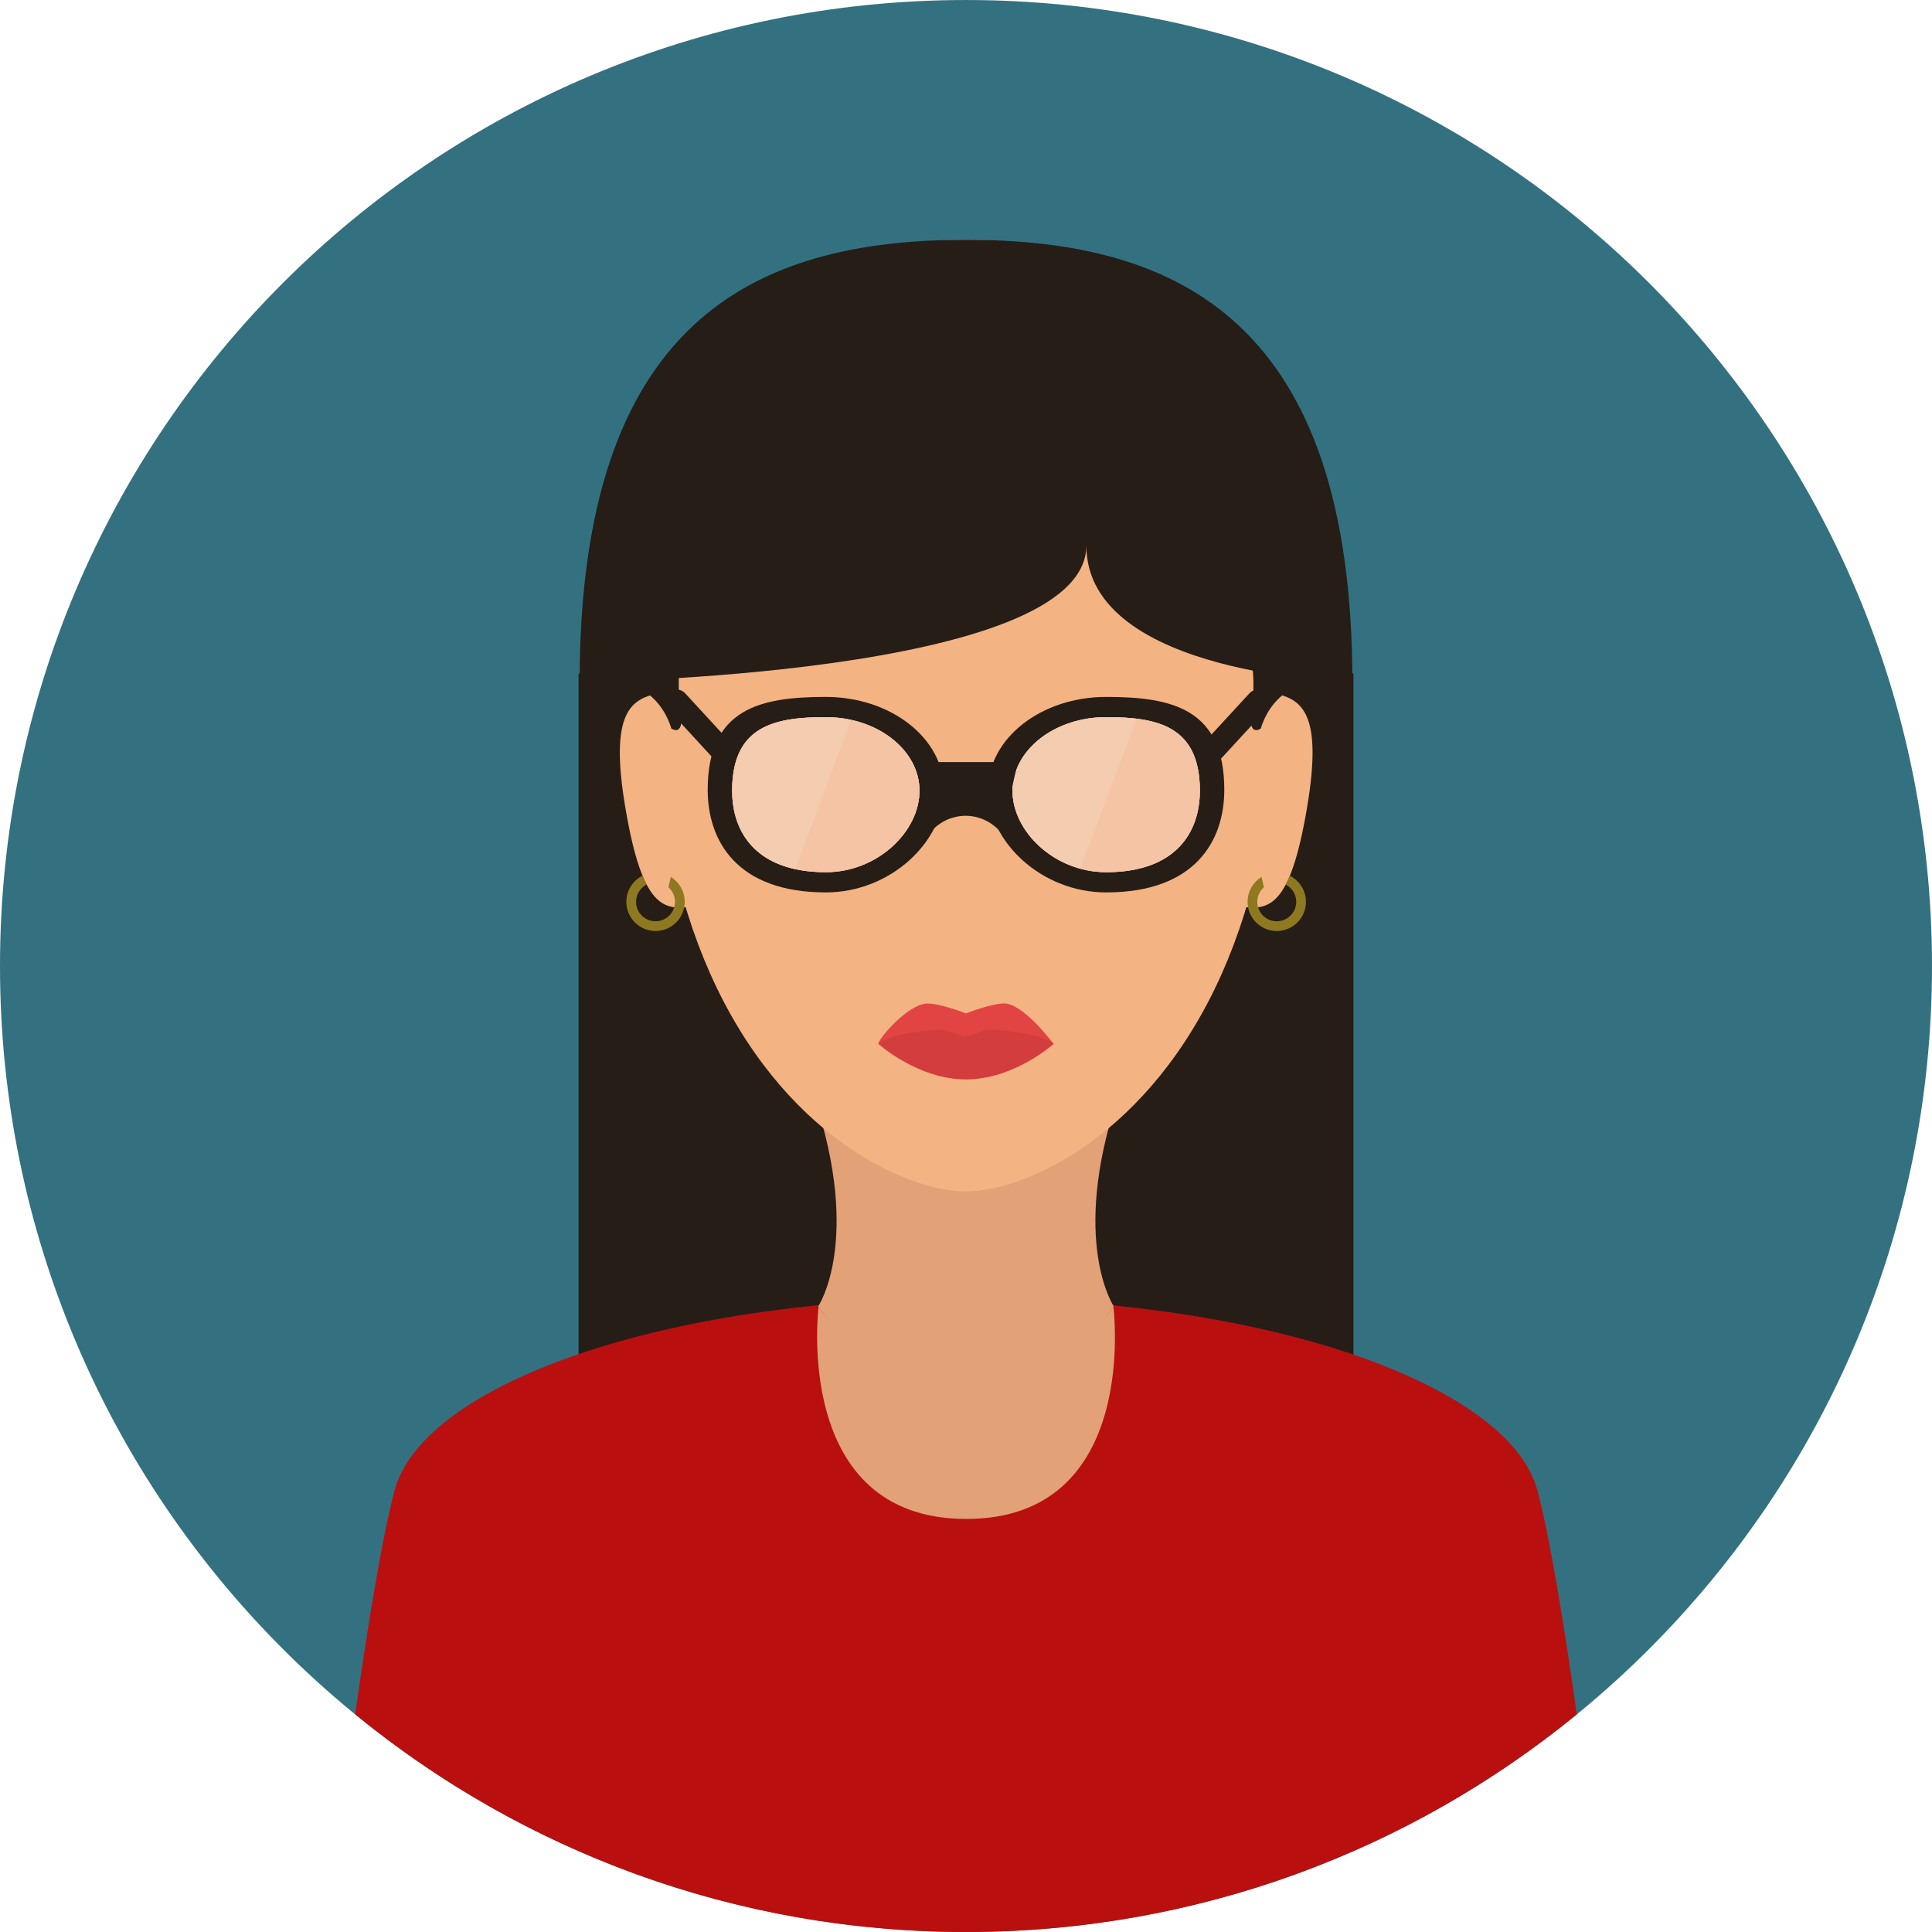
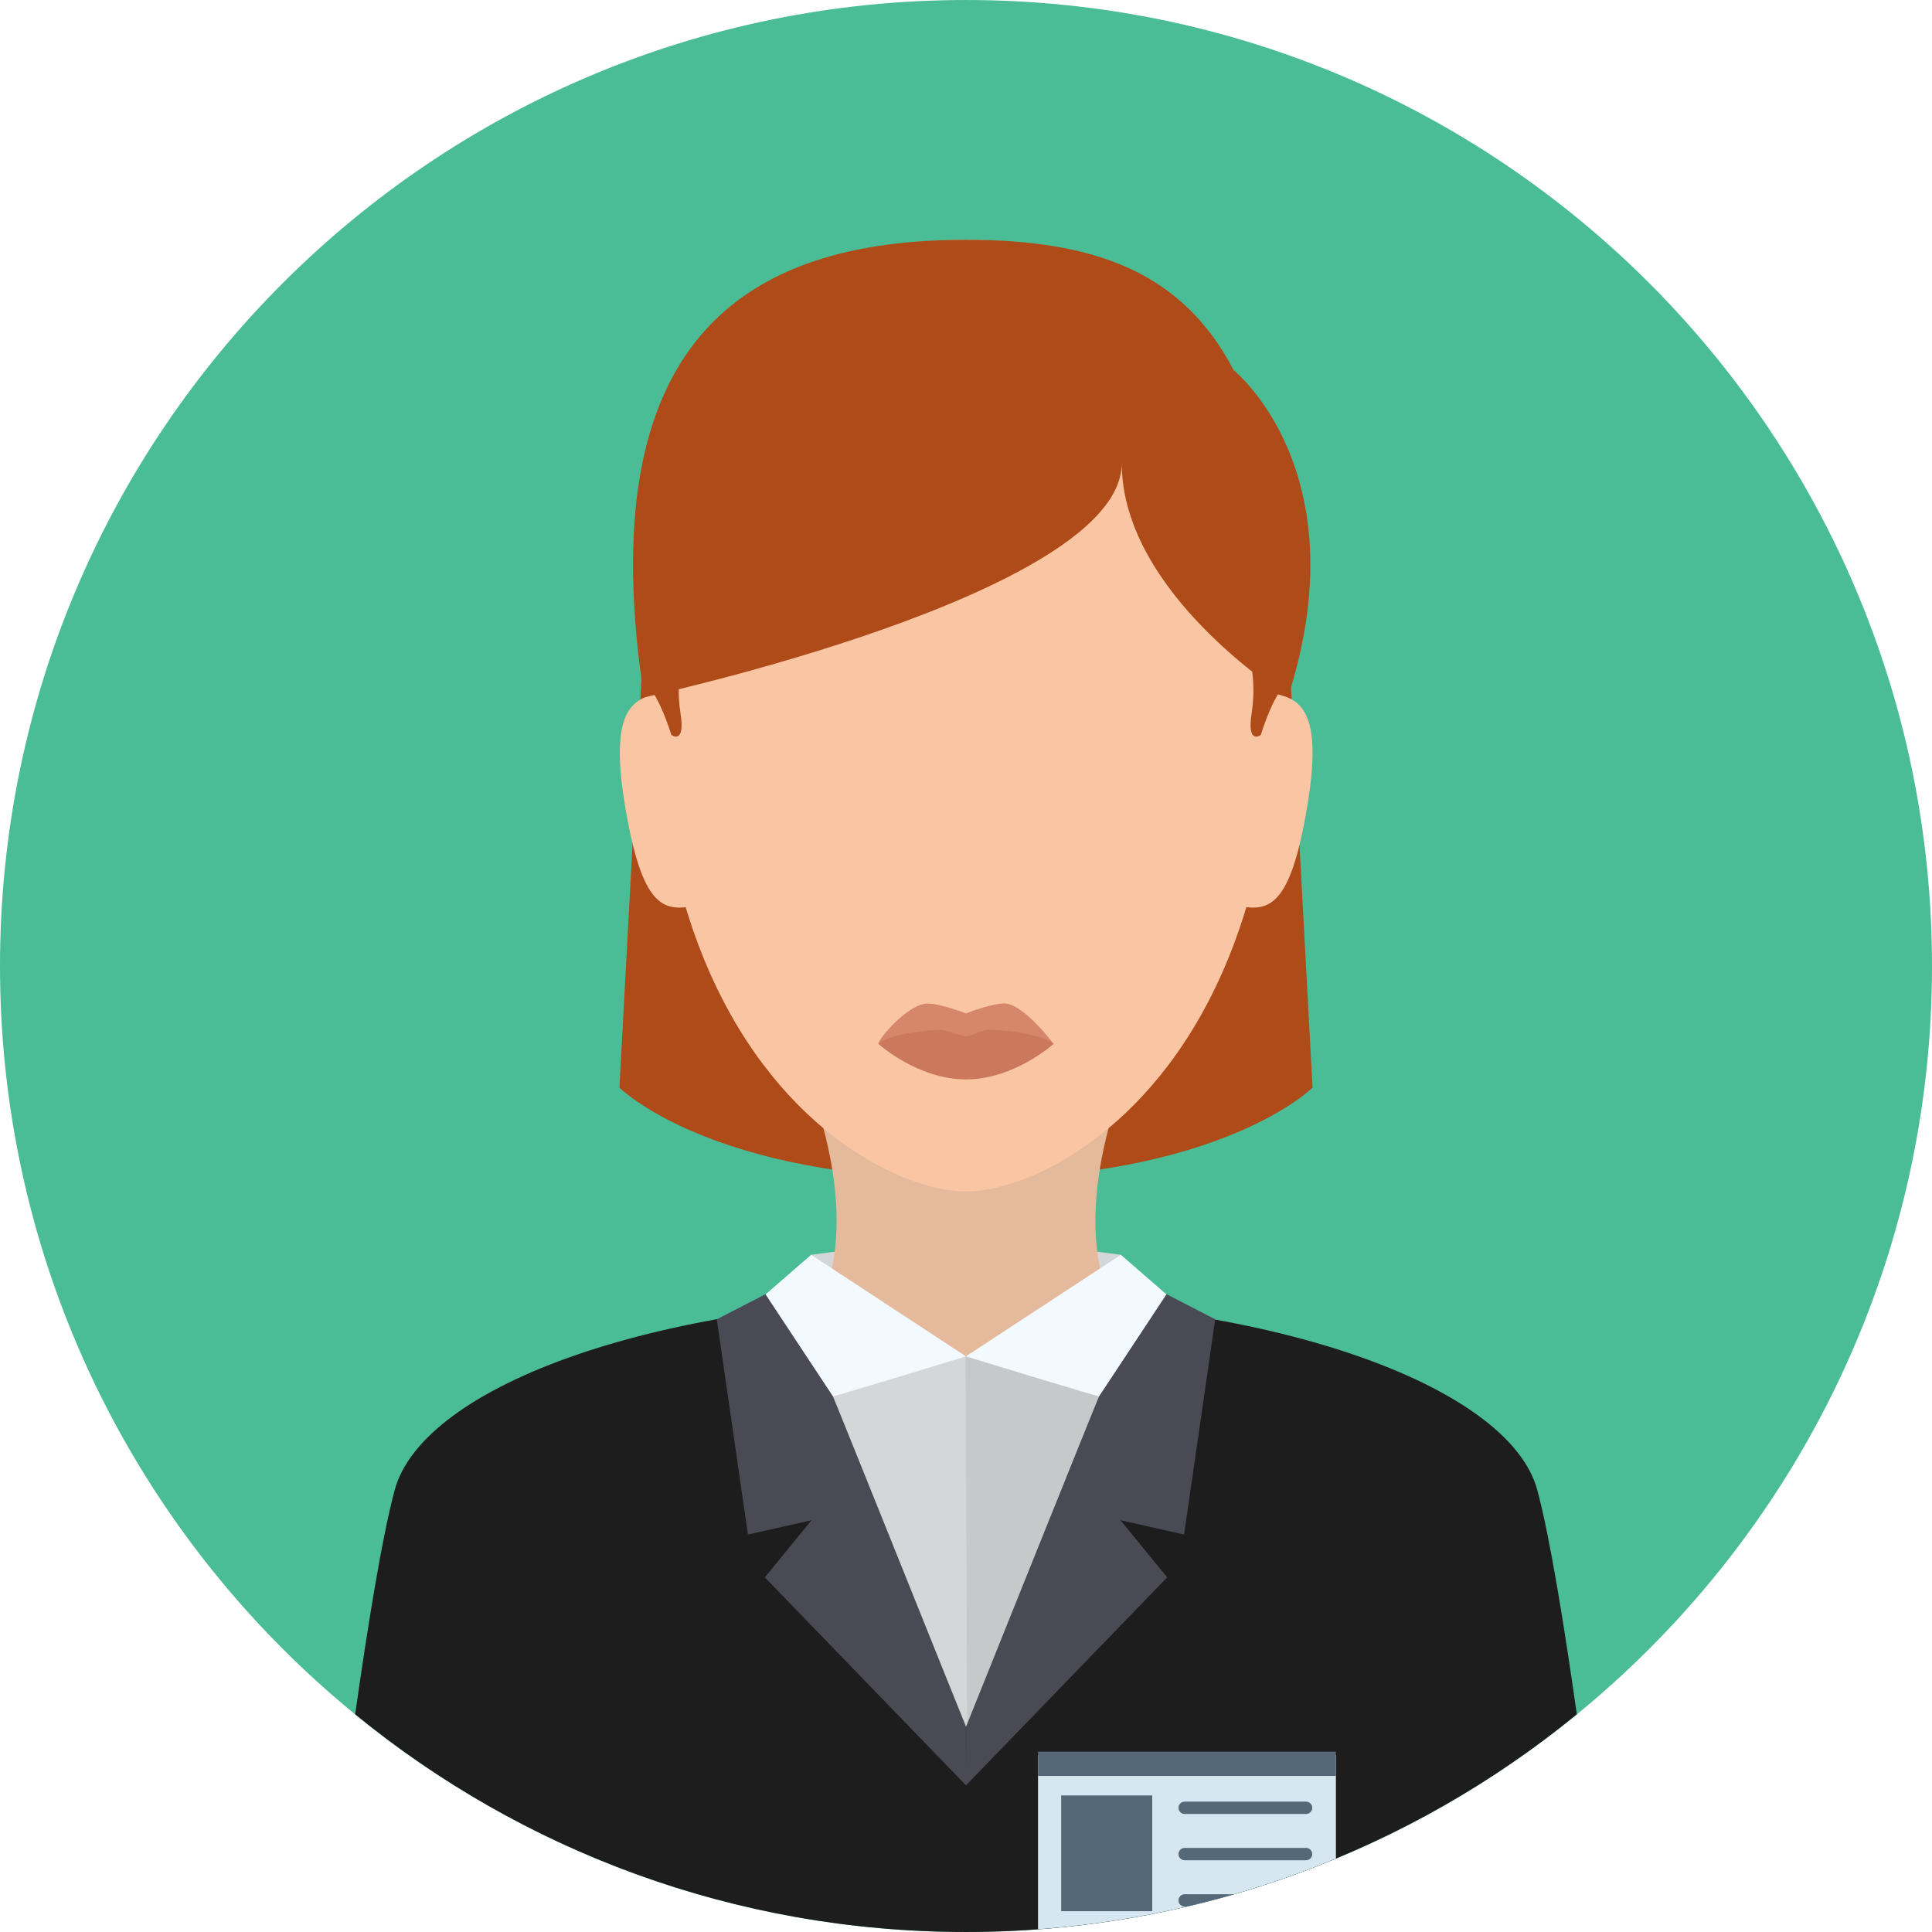
<svg xmlns="http://www.w3.org/2000/svg" version="1.1" id="Layer_1" x="0px" y="0px" viewBox="0 0 496.158 496.158" style="enable-background:new 0 0 496.158 496.158;" xml:space="preserve">
-   <path style="fill:#337180;" d="M248.082,0.003C111.07,0.003,0,111.063,0,248.085c0,137.001,111.07,248.07,248.082,248.07  c137.006,0,248.076-111.069,248.076-248.07C496.158,111.062,385.088,0.003,248.082,0.003z" />
-   <polygon style="fill:#261D17;" points="248.079,105.079 148.579,173.079 148.579,408.166 347.579,408.166 347.579,173.079 " />
-   <path style="fill:#BA0F0F;" d="M394.818,382.733c-7.312-27.279-69.907-49.333-147.073-49.333s-139.095,22.054-146.407,49.333  c-3.259,12.158-6.962,35.192-10.126,57.525c42.747,34.934,97.357,55.897,156.87,55.897c59.509,0,114.116-20.963,156.862-55.896  C401.78,417.926,398.077,394.891,394.818,382.733z" />
-   <path style="fill:#E2A176;" d="M286.969,282.118h-77.78c12.136,36.588,0.978,53.294,0.978,53.294l26.912,6.063h22l26.912-6.062  C285.991,335.412,274.833,318.706,286.969,282.118z" />
-   <path style="fill:#F4B382;" d="M248.08,61.579c-44.047,0-79.754,21.167-79.754,113.596c0,31.266,5.595,55.765,13.973,74.673  c18.432,41.598,50.335,56.136,65.781,56.136s47.349-14.538,65.78-56.136c8.377-18.908,13.972-43.407,13.972-74.673  C327.832,82.746,292.125,61.579,248.08,61.579z" />
-   <path style="fill:#E24444;" d="M258.511,257.746c-2.971-0.439-10.432,2.5-10.432,2.5s-7.566-2.931-10.561-2.48  c-4.798,0.722-11.939,8.953-11.939,10.313c0,0,10.074,5.25,22.5,5.25s22.5-5.25,22.5-5.25S263.382,258.466,258.511,257.746z" />
-   <path style="fill:#D33D3D;" d="M254.206,264.411c-1.951-0.105-4.461,1.668-6.127,1.668c-1.925,0-4.809-1.753-7.025-1.617  c-13.15,0.81-15.475,3.617-15.475,3.617s10.074,9.125,22.5,9.125s22.5-9.125,22.5-9.125S267.862,265.144,254.206,264.411z" />
+   <path style="fill:#4ABC96;" d="M496.158,248.085c0-137.022-111.07-248.082-248.076-248.082C111.07,0.003,0,111.063,0,248.085  c0,137.001,111.07,248.07,248.082,248.07C385.088,496.155,496.158,385.086,496.158,248.085z" />
+   <path style="fill:#1D1D1E;" d="M247.745,333.4c-77.166,0-139.095,22.054-146.407,49.333c-3.259,12.158-6.962,35.192-10.126,57.525  c42.747,34.934,97.357,55.897,156.87,55.897c59.509,0,114.116-20.963,156.862-55.896c-3.164-22.333-6.867-45.368-10.126-57.527  C387.506,355.454,324.911,333.4,247.745,333.4z" />
+   <path style="fill:#D6E7F2;" d="M343.079,450.709h-76.5v44.752c26.923-1.985,52.65-8.261,76.5-18.159V450.709z" />
  <g>
-     <path style="fill:#E2A176;" d="M285.911,335.412c0,0-8.915,17.333-38.123,17.333c-29.209,0-37.543-17.333-37.543-17.333   s-7.015,54.667,37.91,54.667C293.079,390.079,285.911,335.412,285.911,335.412z" />
-     <path style="fill:#E2A176;" d="M247.829,316.996l-37.662,18.417c0,0,16.828,28.073,37.62,28.073s38.204-28.073,38.204-28.073   L247.829,316.996z" />
+     <rect x="266.579" y="449.849" style="fill:#556877;" width="76.5" height="6.223" />
+     <path style="fill:#556877;" d="M335.415,465.845h-31.182c-0.875,0-1.585-0.709-1.585-1.585c0-0.876,0.71-1.586,1.585-1.586h31.182   c0.876,0,1.586,0.71,1.586,1.586C337.001,465.135,336.291,465.845,335.415,465.845z" />
+     <path style="fill:#556877;" d="M335.415,477.736h-31.182c-0.875,0-1.585-0.71-1.585-1.586c0-0.875,0.71-1.585,1.585-1.585h31.182   c0.876,0,1.586,0.71,1.586,1.585C337.001,477.026,336.291,477.736,335.415,477.736z" />
+     <path style="fill:#556877;" d="M304.233,486.456c-0.875,0-1.585,0.709-1.585,1.586c0,0.875,0.71,1.585,1.585,1.585h0.554   c4.098-0.958,8.159-2.012,12.175-3.171H304.233z" />
+     <rect x="272.519" y="461.089" style="fill:#556877;" width="23.387" height="29.728" />
  </g>
-   <path style="fill:#261D17;" d="M248.08,61.579L248.08,61.579h-0.002c-54.798,0-99.222,21.168-99.222,113.596  c0,0,130.131-1.449,130.131-35.096c0,33.647,68.314,35.096,68.314,35.096C347.302,82.747,302.879,61.579,248.08,61.579z" />
+   <polygon style="fill:#D4D6D8;" points="210.167,335.412 247.787,363.485 285.991,335.412 287.852,322.246 247.829,316.996   208.306,322.246 " />
+   <path style="fill:#AF4B19;" d="M337.079,279.314c0,0-23.397,23.457-89,23.457s-89-23.457-89-23.457l6.209-115.239H330.87  L337.079,279.314z" />
+   <path style="fill:#E5BA9C;" d="M286.969,282.118h-77.78c12.136,36.588,0.978,53.294,0.978,53.294l26.912,12.917h22l26.912-12.917  C285.991,335.412,274.833,318.706,286.969,282.118z" />
+   <path style="fill:#F9C5A2;" d="M327.832,175.175c0-92.429-35.707-113.596-79.752-113.596c-44.047,0-79.754,21.167-79.754,113.596  c0,31.266,5.595,55.765,13.973,74.673c18.432,41.598,50.335,56.136,65.781,56.136s47.349-14.538,65.78-56.136  C322.237,230.94,327.832,206.441,327.832,175.175z" />
+   <path style="fill:#D6876B;" d="M270.579,268.079c0,0-10.074,5.25-22.5,5.25s-22.5-5.25-22.5-5.25c0-1.36,7.141-9.591,11.939-10.313  c2.994-0.451,10.561,2.48,10.561,2.48s7.461-2.939,10.432-2.5C263.382,258.466,270.579,268.079,270.579,268.079z" />
+   <path style="fill:#CC785E;" d="M270.579,268.079c0,0-10.074,9.125-22.5,9.125s-22.5-9.125-22.5-9.125s2.325-2.807,15.475-3.617  c2.217-0.137,5.101,1.617,7.025,1.617c1.666,0,4.176-1.773,6.127-1.668C267.862,265.144,270.579,268.079,270.579,268.079z" />
+   <path style="fill:#E5BA9C;" d="M210.167,335.412c0,0,16.828,28.073,37.62,28.073s38.204-28.073,38.204-28.073l-38.162-18.417  L210.167,335.412z" />
  <g>
-     <path style="fill:#F4B382;" d="M169.766,177.962c-7.624,1.304-13.423,4.587-9.122,29.746c4.303,25.159,9.645,26.329,17.268,25.025   L169.766,177.962z" />
-     <path style="fill:#F4B382;" d="M326.491,177.962l-8.146,54.771c7.625,1.304,12.967,0.134,17.268-25.025   S334.114,179.266,326.491,177.962z" />
+     <path style="fill:#F9C5A2;" d="M160.643,207.708c4.303,25.159,9.645,26.329,17.268,25.025l-8.146-54.771   C162.141,179.266,156.343,182.549,160.643,207.708z" />
+     <path style="fill:#F9C5A2;" d="M326.491,177.962l-8.146,54.771c7.625,1.304,12.967,0.134,17.268-25.025   S334.114,179.266,326.491,177.962z" />
  </g>
  <g>
-     <path style="fill:#261D17;" d="M174.746,181.412c-1.042-6.583,0.067-11.833,0.067-11.833l-14.987,5.596   c0,0,9.253,1.237,12.587,11.904C172.413,187.079,176.075,189.807,174.746,181.412z" />
-     <path style="fill:#261D17;" d="M321.383,169.579c0,0,1.109,5.25,0.067,11.833c-1.328,8.394,2.334,5.667,2.334,5.667   c3.333-10.667,12.586-11.904,12.586-11.904L321.383,169.579z" />
+     <path style="fill:#AF4B19;" d="M330.745,179.079c18.667-58-13.943-84.032-13.943-84.032   c-13.032-25.053-35.507-33.468-68.723-33.468c-57.333,0-96.667,26.167-82.666,117.5c0,0,122.666-26.5,122.666-60.147   C288.079,152.579,330.745,179.079,330.745,179.079z" />
+     <path style="fill:#AF4B19;" d="M174.746,183.079c-0.427-2.699-0.49-5.166-0.419-7.147c0.103-2.851,0.486-4.687,0.486-4.687   l-9.375,3.5c-0.018,1.428-0.025,2.872-0.025,4.333c0,0,1.012-0.325,2.799-0.944c-0.085,0.029-0.175,0.061-0.256,0.088   c1.288,2.19,2.903,5.552,4.457,10.522C172.413,188.746,176.075,191.474,174.746,183.079z" />
+     <path style="fill:#AF4B19;" d="M321.87,175.954c0.07,1.978,0.006,4.436-0.42,7.126c-1.328,8.394,2.334,5.667,2.334,5.667   c1.55-4.96,3.154-8.322,4.432-10.516c1.619,0.557,2.529,0.849,2.529,0.849c0-1.466-0.008-2.915-0.025-4.347l-9.337-3.486   C321.383,171.246,321.768,173.091,321.87,175.954" />
+   </g>
+   <path style="fill:#C7C8C9;" d="M248.372,443.412c19.46,0,41.539-108,41.539-108l-41.943,12.917l-41.305-12.917  C206.663,335.412,228.911,443.412,248.372,443.412z" />
+   <path style="fill:#D4D6D8;" d="M248.372,443.412l-0.404-95.083l-45.889-12.917C202.079,335.412,248.266,443.412,248.372,443.412z" />
+   <g>
+     <path style="fill:#F3FAFF;" d="M305.745,337.792l-17.893-15.547l-39.794,26.083c0,0,34.03,10.426,34.198,10.259L305.745,337.792z" />
+     <path style="fill:#F3FAFF;" d="M190.412,337.792l17.894-15.547l39.753,26.083c0,0-33.989,10.426-34.157,10.259L190.412,337.792z" />
  </g>
  <g>
-     <path style="fill:#8E7920;" d="M335.356,230.994c-0.218-2.706-1.85-4.955-4.108-6.091l-1.041,2.274   c1.464,0.77,2.517,2.247,2.659,4.018c0.222,2.75-1.829,5.16-4.579,5.382c-2.751,0.221-5.16-1.829-5.382-4.579   c-0.131-1.625,0.535-3.126,1.665-4.133l-0.591-2.659c-2.332,1.429-3.801,4.08-3.564,6.993c0.332,4.127,3.946,7.202,8.072,6.869   S335.689,235.12,335.356,230.994z" />
-     <path style="fill:#8E7920;" d="M172.254,225.205l-0.591,2.659c1.13,1.006,1.796,2.507,1.665,4.133   c-0.222,2.75-2.631,4.8-5.382,4.579c-2.75-0.222-4.801-2.632-4.579-5.382c0.143-1.771,1.195-3.248,2.659-4.018l-1.041-2.274   c-2.259,1.136-3.891,3.386-4.108,6.091c-0.333,4.126,2.743,7.741,6.869,8.073s7.74-2.742,8.072-6.869   C176.055,229.285,174.586,226.634,172.254,225.205z" />
-   </g>
-   <path style="fill:#261D17;" d="M212.079,178.976c-16.753,0-30.333,2.929-30.333,23.847c0,13.171,7.531,26.358,30.333,26.358  c16.751,0,30.332-13.187,30.332-26.358C242.411,189.653,228.83,178.976,212.079,178.976z M212.079,223.988  c-18.084,0-24.058-10.459-24.058-20.905c0-16.591,10.771-18.914,24.058-18.914c13.286,0,24.057,8.468,24.057,18.914  S225.365,223.988,212.079,223.988z" />
-   <path style="fill:#F4C4A4;" d="M212.079,184.17c-13.287,0-24.058,2.323-24.058,18.914c0,10.446,5.974,20.905,24.058,20.905  c13.286,0,24.057-10.459,24.057-20.905S225.365,184.17,212.079,184.17z" />
-   <path style="fill:#F4CCB0;" d="M212.079,184.17c-13.287,0-24.058,2.323-24.058,18.914c0,8.76,4.205,17.524,16.225,20.127  l14.396-38.322C216.555,184.424,214.355,184.17,212.079,184.17z" />
-   <path style="fill:#F4C4A4;" d="M218.642,184.889l-14.396,38.322c2.314,0.501,4.913,0.777,7.833,0.777  c13.286,0,24.057-10.459,24.057-20.905C236.136,194.428,228.737,187.136,218.642,184.889z" />
-   <g>
-     <path style="fill:#261D17;" d="M187.619,190.714l-11.666-12.667c-1.123-1.219-3.021-1.298-4.239-0.174   c-1.219,1.123-1.297,3.02-0.175,4.239l11.666,12.667c0.592,0.643,1.398,0.968,2.208,0.968c0.727,0,1.455-0.262,2.031-0.793   C188.663,193.83,188.741,191.933,187.619,190.714z" />
-     <path style="fill:#261D17;" d="M325.111,177.873c-1.218-1.124-3.116-1.045-4.239,0.174l-11.666,12.667   c-1.122,1.219-1.044,3.116,0.175,4.239c0.576,0.531,1.305,0.793,2.031,0.793c0.81,0,1.616-0.325,2.208-0.968l11.666-12.667   C326.408,180.893,326.33,178.996,325.111,177.873z" />
-     <path style="fill:#261D17;" d="M284.079,178.976c-16.751,0-30.332,10.677-30.332,23.847c0,13.171,13.581,26.358,30.332,26.358   c22.802,0,30.333-13.187,30.333-26.358C314.412,181.905,300.832,178.976,284.079,178.976z M284.079,223.988   c-13.286,0-24.057-10.459-24.057-20.905s10.771-18.914,24.057-18.914c13.287,0,24.058,2.323,24.058,18.914   C308.137,213.529,302.163,223.988,284.079,223.988z" />
-   </g>
-   <path style="fill:#F4C4A4;" d="M284.079,184.17c-13.286,0-24.057,8.468-24.057,18.914s10.771,20.905,24.057,20.905  c18.084,0,24.058-10.459,24.058-20.905C308.137,186.493,297.366,184.17,284.079,184.17z" />
-   <path style="fill:#F4CCB0;" d="M284.079,184.17c-2.276,0-4.476,0.254-6.563,0.719c-10.095,2.247-17.493,9.539-17.493,18.195  c0,8.641,7.372,17.284,17.438,20.015l14.472-38.521C289.47,184.273,286.83,184.17,284.079,184.17z" />
-   <path style="fill:#F4C4A4;" d="M291.933,184.578l-14.472,38.521c2.104,0.571,4.321,0.89,6.618,0.89c2.92,0,5.519-0.276,7.833-0.777  c12.02-2.603,16.225-11.368,16.225-20.127C308.137,189.928,301.361,185.746,291.933,184.578z" />
-   <g>
-     <path style="fill:#261D17;" d="M261.276,195.705h-26.403c-0.242,0,4.793,10.417,4.988,10.417l18.949-0.001   C259.007,206.12,261.521,195.705,261.276,195.705z" />
-     <path style="fill:#261D17;" d="M257.145,206.246c-2.618-1.846-5.792-3.667-9.173-3.667c-2.577,0-5.031,1.385-7.212,2.489   c-3.427,1.732-3.43,11.156-3.43,11.156c1.955-4.083,6.135-6.72,10.642-6.72c4.507,0,8.686,2.638,10.642,6.72   C258.614,216.224,259.653,208.014,257.145,206.246z" />
+     <path style="fill:#4A4A54;" d="M196.579,332.371l-12.5,6.438l8,55.27l16.334-3.667l-12,14.667l51.666,53.416l-0.021-15.083   c0,0-33.989-84.657-34.157-84.824L196.579,332.371z" />
+     <path style="fill:#4A4A54;" d="M299.579,332.371l12.5,6.438l-8,55.27l-16.333-3.667l12,14.667l-51.667,53.416l0.021-15.083   c0,0,33.989-84.657,34.156-84.824L299.579,332.371z" />
  </g>
  <g>
</g>
  <g>
</g>
  <g>
</g>
  <g>
</g>
  <g>
</g>
  <g>
</g>
  <g>
</g>
  <g>
</g>
  <g>
</g>
  <g>
</g>
  <g>
</g>
  <g>
</g>
  <g>
</g>
  <g>
</g>
  <g>
</g>
</svg>
